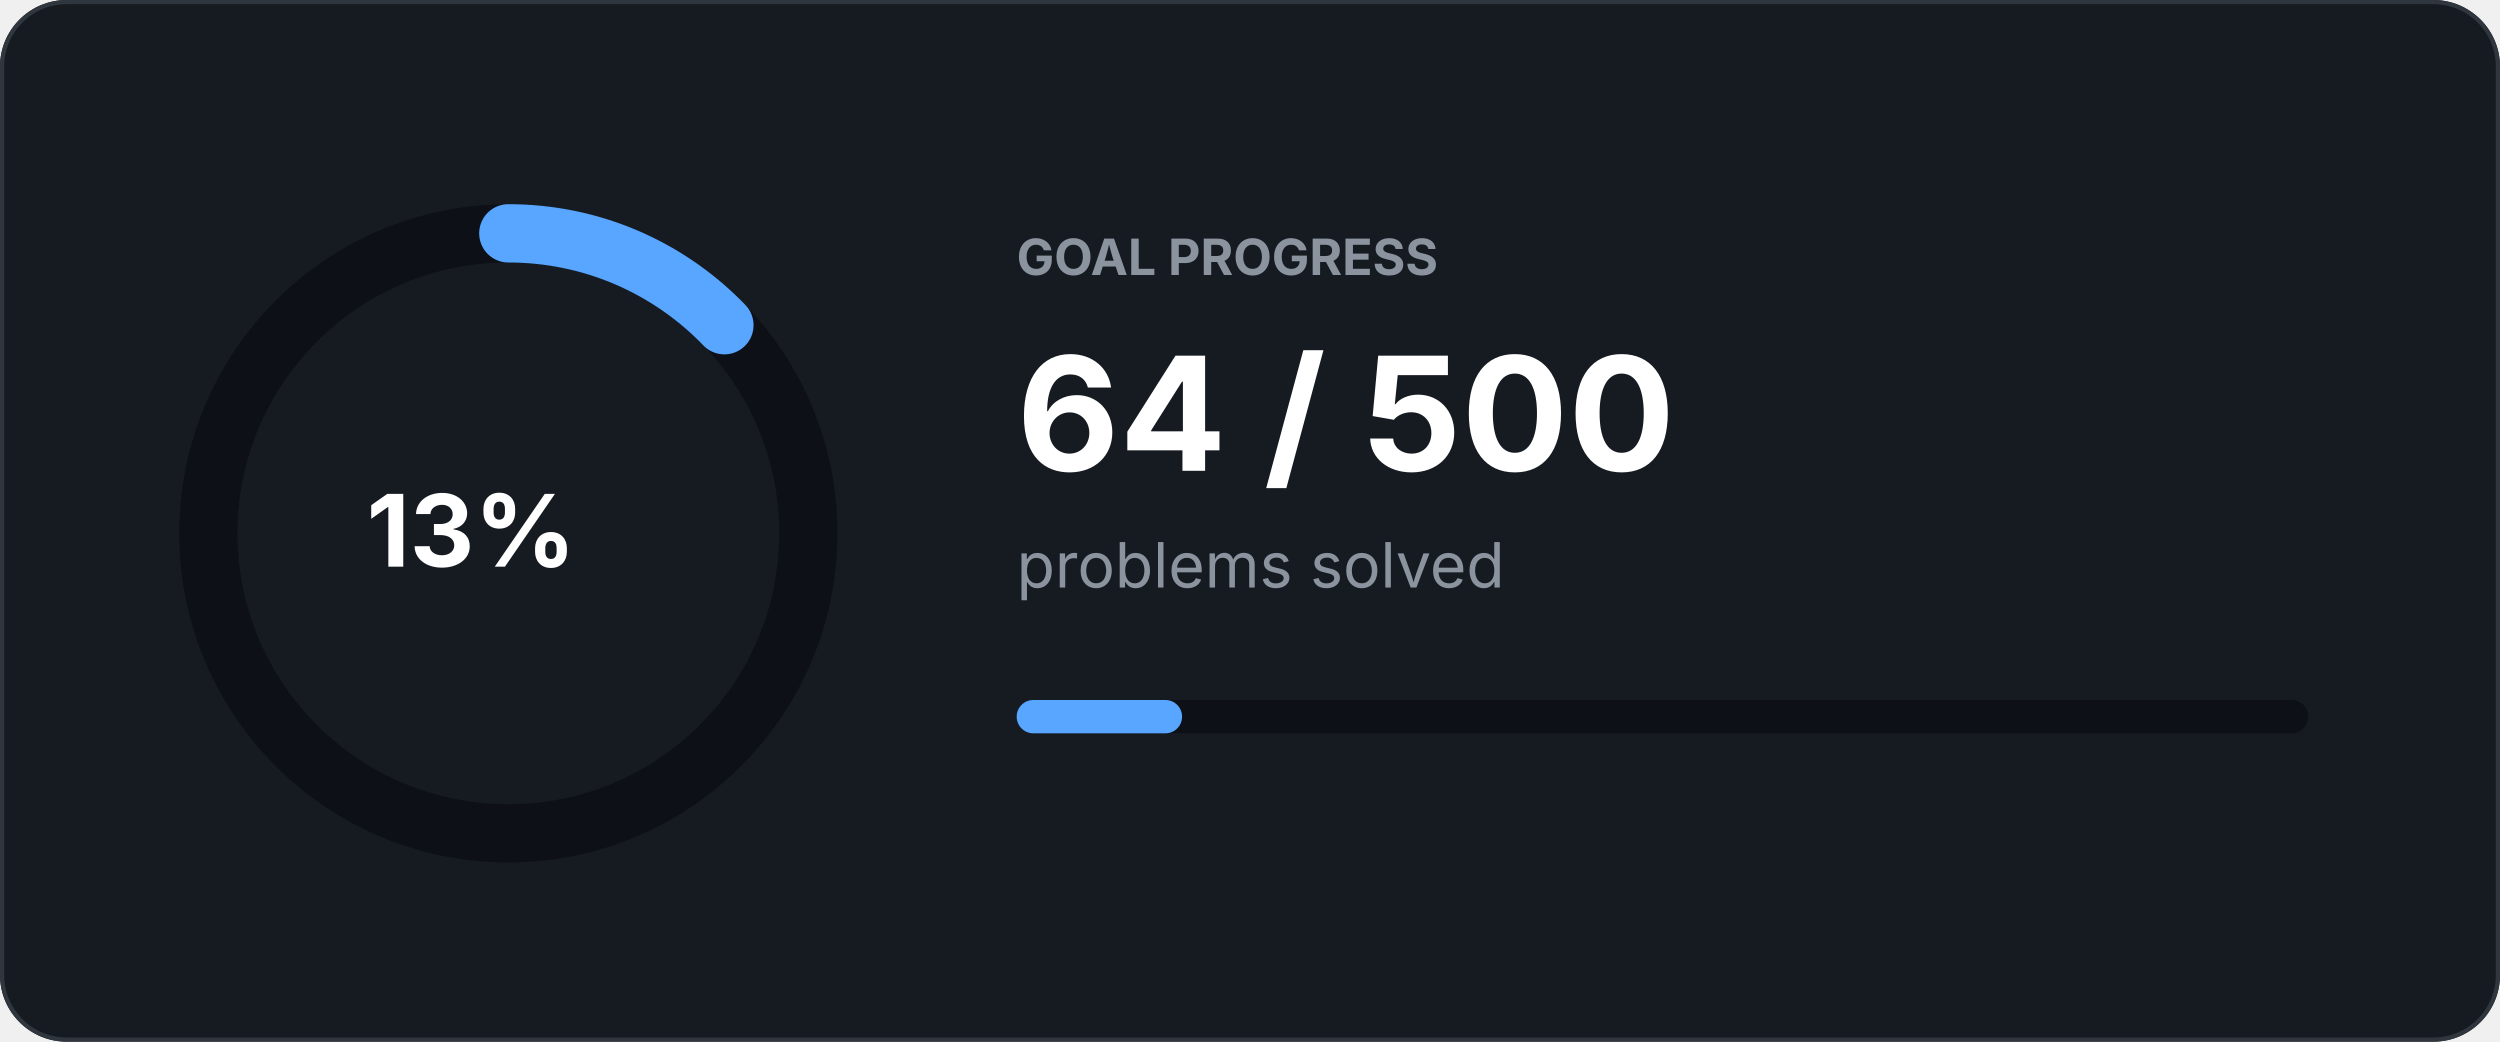
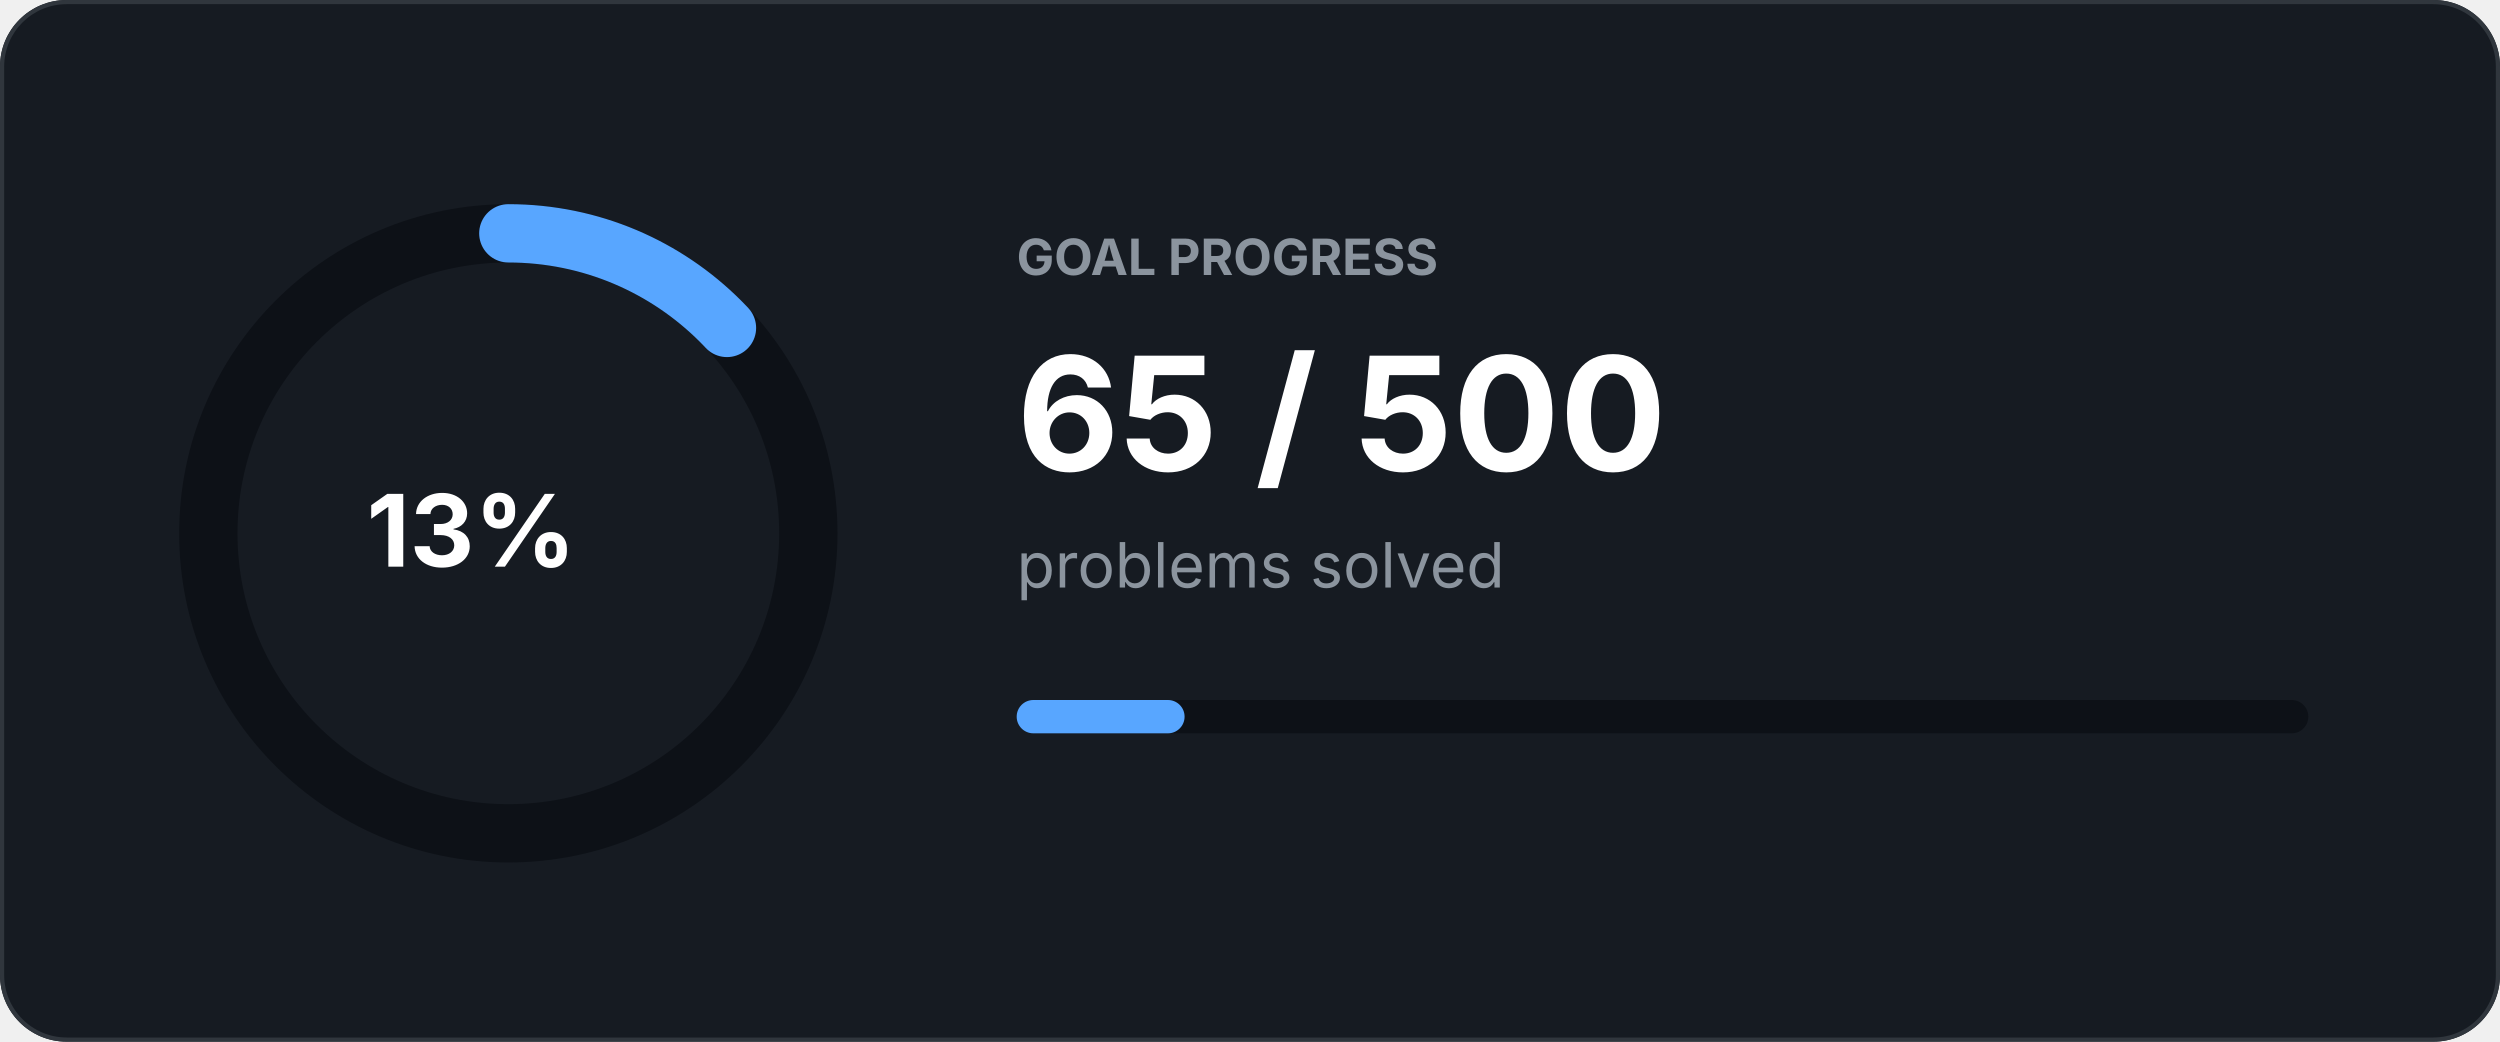
<svg xmlns="http://www.w3.org/2000/svg" width="600" height="250" viewBox="0 0 600 250">
  <rect width="100%" height="100%" rx="16" fill="#161B22" />
  <rect x="0.5" y="0.5" width="599" height="249" rx="15.5" fill="none" stroke="#30363D" />
  <circle cx="122" cy="128" r="72" fill="none" stroke="#0D1117" stroke-width="14" />
-   <circle cx="122" cy="128" r="72" fill="none" stroke="#58A6FF" stroke-width="14" stroke-linecap="round" transform="rotate(-90 122 128)" stroke-dasharray="57.9 452.4" />
+   <circle cx="122" cy="128" r="72" fill="none" stroke="#58A6FF" stroke-width="14" stroke-linecap="round" transform="rotate(-90 122 128)" stroke-dasharray="58.8 452.4" />
  <text x="88" y="136" fill="#FFFFFF" font-family="-apple-system,BlinkMacSystemFont,Segoe UI,sans-serif" font-size="24" font-weight="700">13%</text>
  <text x="244" y="66" fill="#8B949E" font-family="-apple-system,BlinkMacSystemFont,Segoe UI,sans-serif" font-size="12" font-weight="700">GOAL PROGRESS</text>
-   <text x="244" y="113" fill="#FFFFFF" font-family="-apple-system,BlinkMacSystemFont,Segoe UI,sans-serif" font-size="38" font-weight="700">64 / 500</text>
+   <text x="244" y="113" fill="#FFFFFF" font-family="-apple-system,BlinkMacSystemFont,Segoe UI,sans-serif" font-size="38" font-weight="700">65 / 500</text>
  <text x="244" y="141" fill="#8B949E" font-family="-apple-system,BlinkMacSystemFont,Segoe UI,sans-serif" font-size="15" font-weight="400">problems solved</text>
  <rect x="244" y="168" width="310" height="8" rx="4" fill="#0D1117" />
-   <rect x="244" y="168" width="39.7" height="8" rx="4" fill="#58A6FF" />
+   <rect x="244" y="168" width="40.3" height="8" rx="4" fill="#58A6FF" />
</svg>
